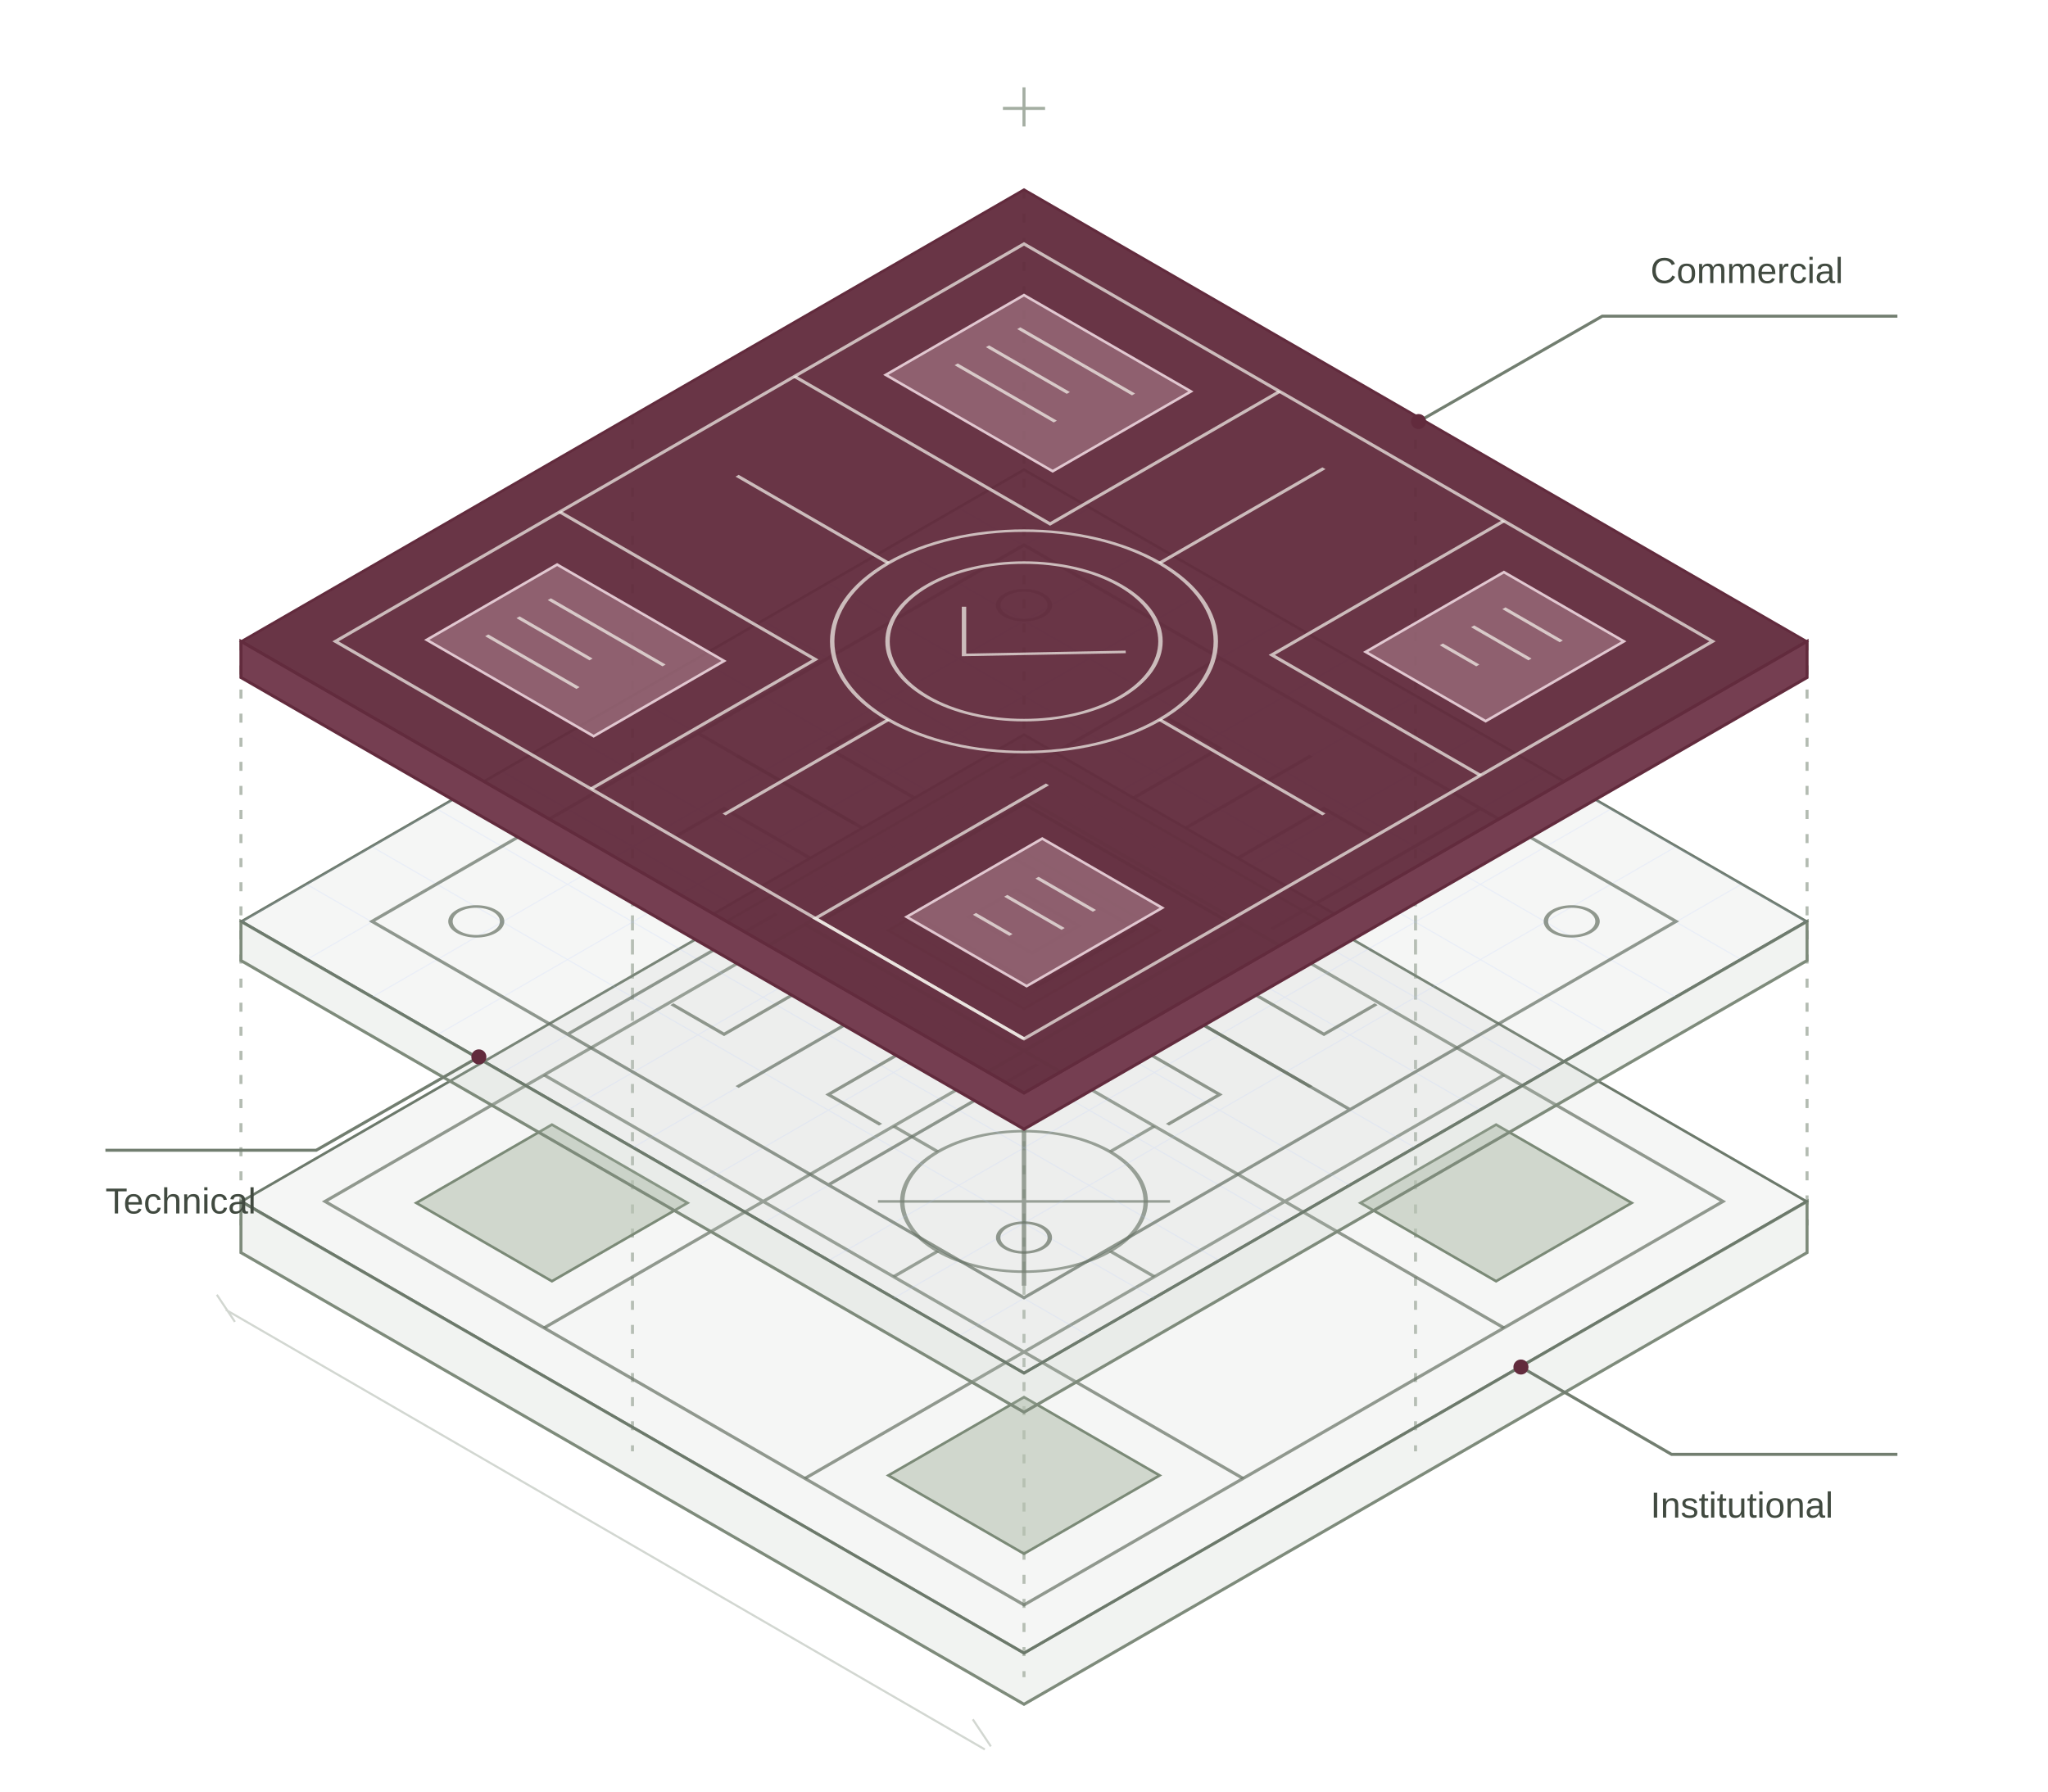
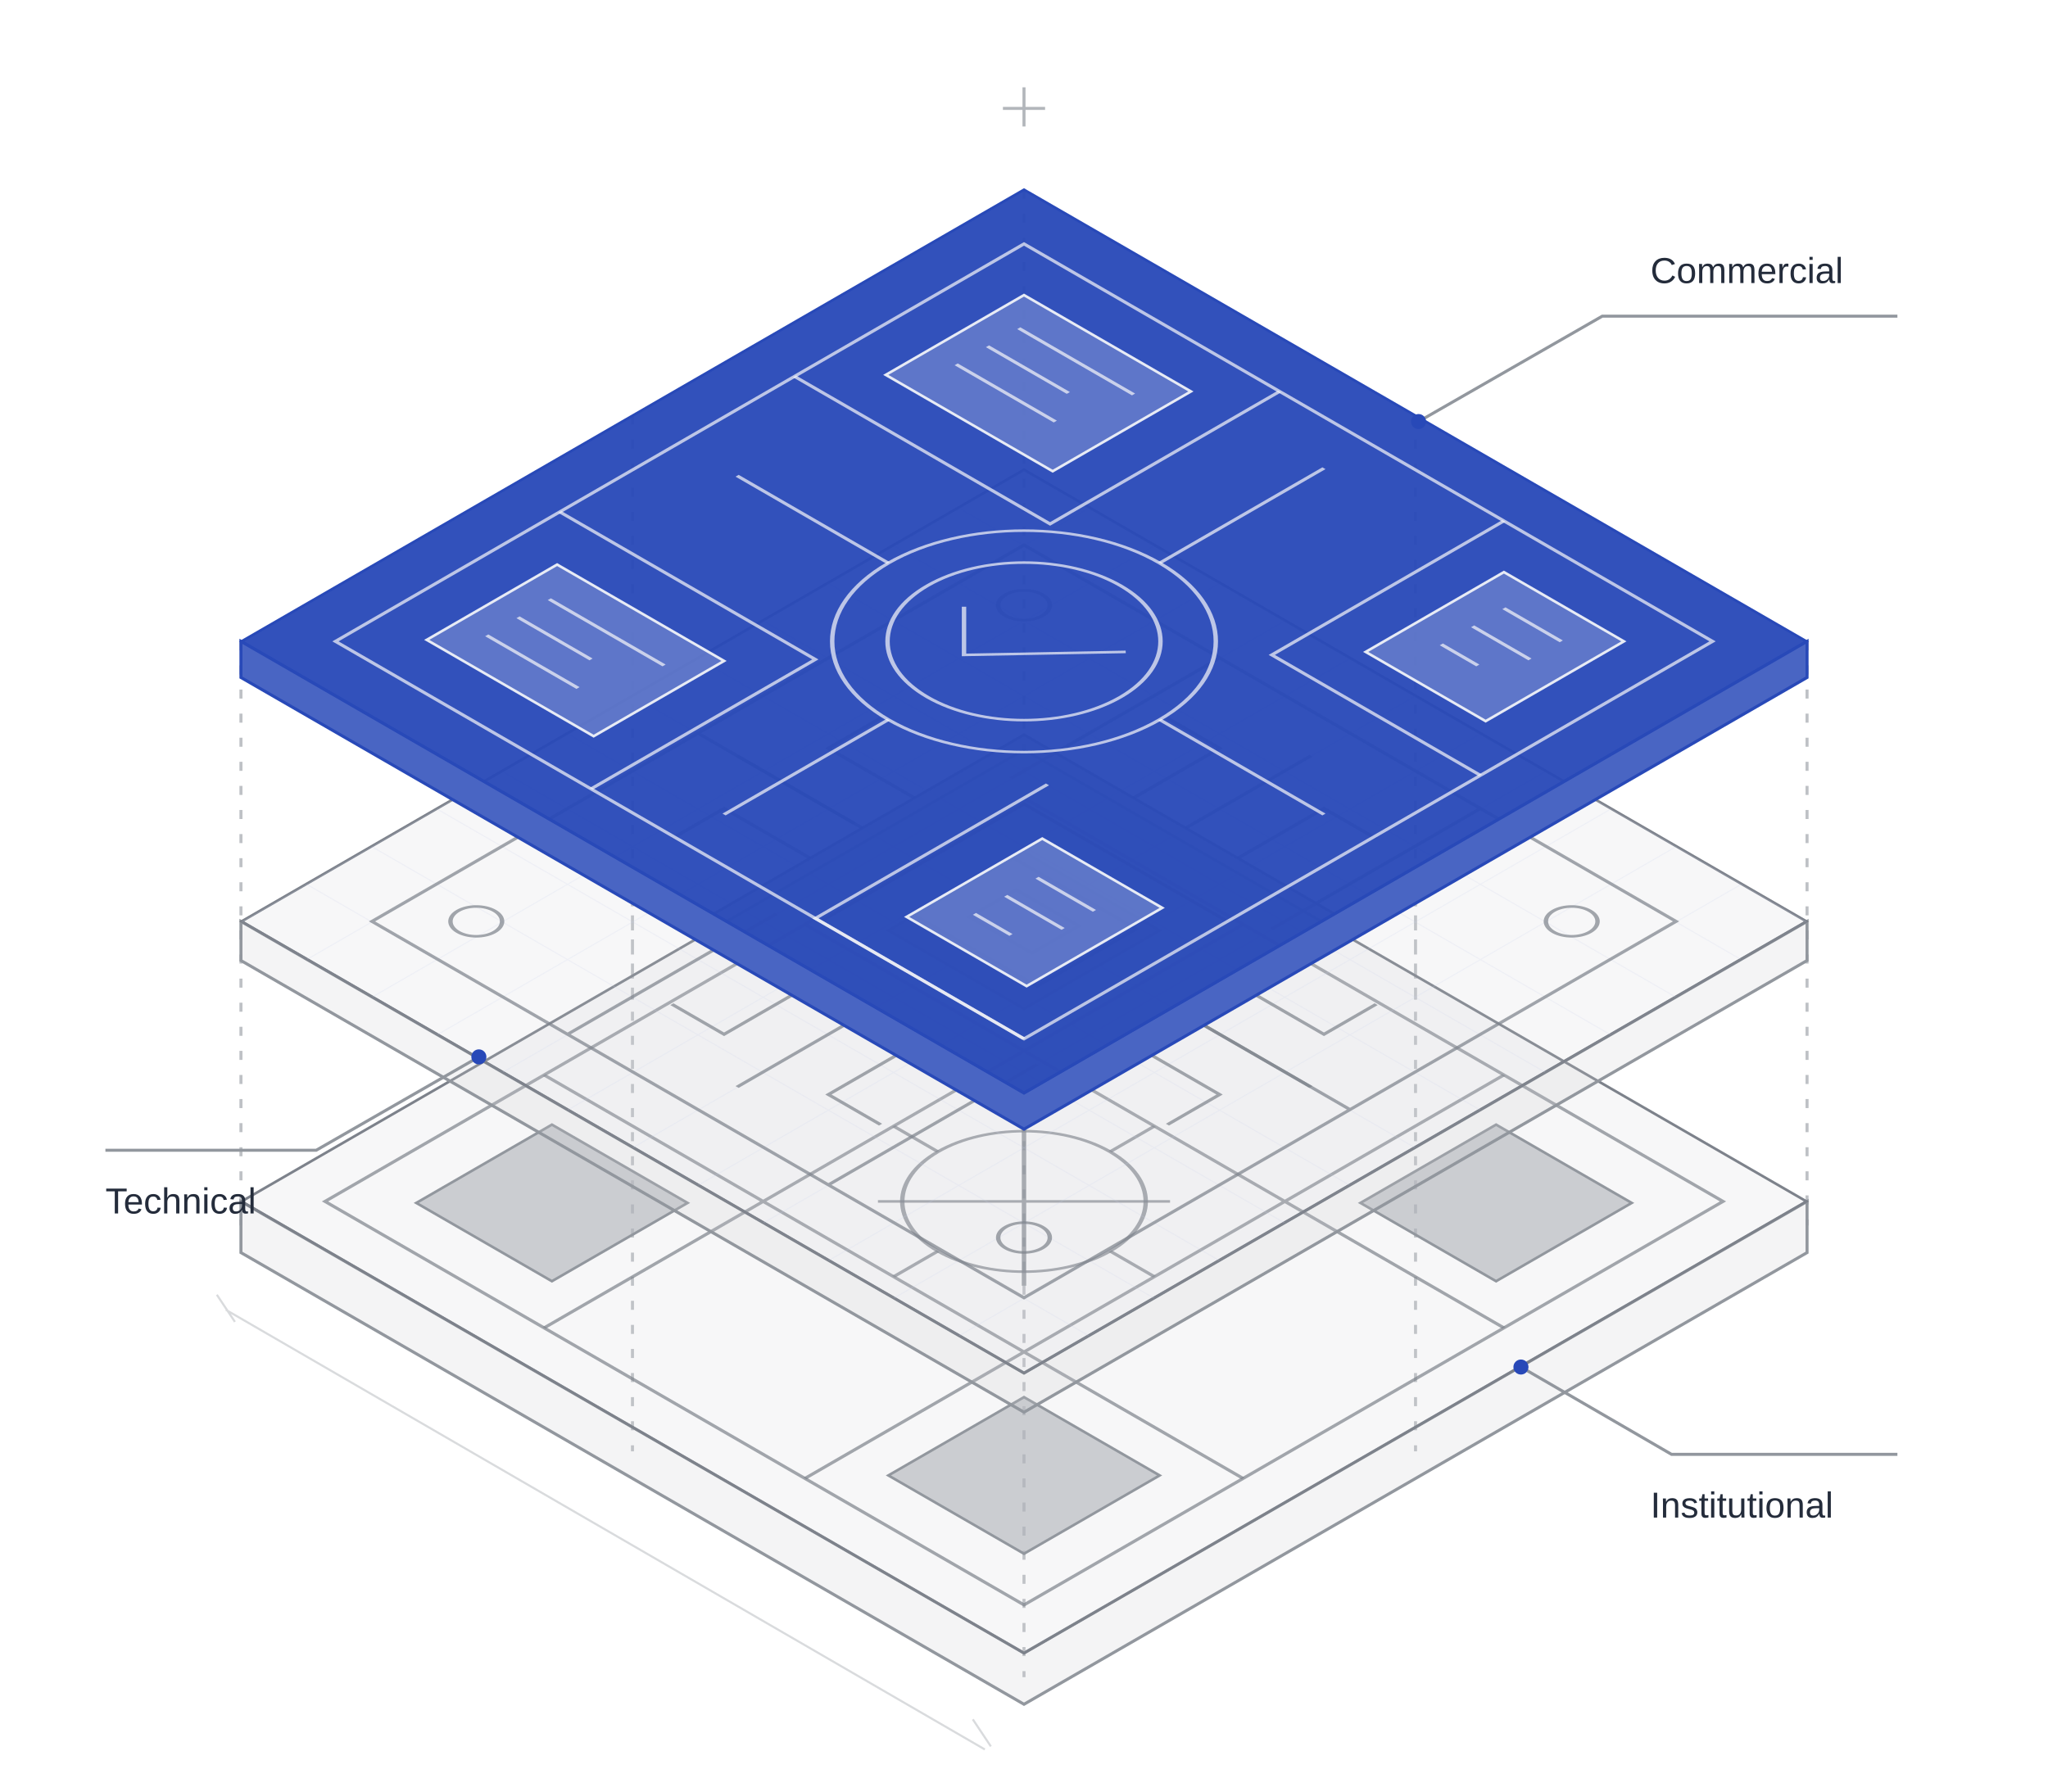
<svg xmlns="http://www.w3.org/2000/svg" id="venture-model" viewBox="0 0 680 595" role="img" aria-labelledby="model-title model-description">
-   <style>.plane-face{fill:#bdc6bc;fill-opacity:.16;stroke:#6c796b;stroke-width:1}.plane-edge{fill:#bdc6bc;fill-opacity:.2;stroke:#7e8b7b;stroke-width:1}.plane-detail{fill:none;stroke:#667163;stroke-width:1.2;stroke-opacity:.7}.plane-solid{fill:#b7c3b2;fill-opacity:.6;stroke:#7b8a77;stroke-width:1}.layer.is-active .plane-face{fill:#622b3d;fill-opacity:.95;stroke:#622b3d}.layer.is-active .plane-edge{fill:#753e51;fill-opacity:1;stroke:#622b3d}.layer.is-active .plane-detail{stroke:#f7f5ef;stroke-opacity:.7}.layer.is-active .plane-solid{fill:#a97e8b;stroke:#e1c7d0;fill-opacity:.6}.support{stroke:#82907f;stroke-width:1;stroke-dasharray:3 5;fill:none;opacity:.6}.diagram-dot{fill:#622b3d}.callout{font:12px Manrope,Arial,sans-serif;fill:#414a40}.callout-line{fill:none;stroke:#727e70;stroke-width:1}.dimension{font:9px Arial,sans-serif;fill:#4a5648}</style>
+   <style>.plane-face{fill:#C9CCD0;fill-opacity:.16;stroke:#7D828B;stroke-width:1}.plane-edge{fill:#C9CCD0;fill-opacity:.2;stroke:#92979E;stroke-width:1}.plane-detail{fill:none;stroke:#7D828B;stroke-width:1.2;stroke-opacity:.7}.plane-solid{fill:#AEB1B7;fill-opacity:.6;stroke:#92979E;stroke-width:1}.layer.is-active .plane-face{fill:#2849B8;fill-opacity:.95;stroke:#2849B8}.layer.is-active .plane-edge{fill:#4965C3;fill-opacity:1;stroke:#2849B8}.layer.is-active .plane-detail{stroke:#F8F9FA;stroke-opacity:.7}.layer.is-active .plane-solid{fill:#7B8FD2;stroke:#E7EBF5;fill-opacity:.6}.support{stroke:#92979E;stroke-width:1;stroke-dasharray:3 5;fill:none;opacity:.6}.diagram-dot{fill:#2849B8}.callout{font:12px Manrope,Arial,sans-serif;fill:#242C3B}.callout-line{fill:none;stroke:#92979E;stroke-width:1}.dimension{font:9px Arial,sans-serif;fill:#5E6677}</style>
  <defs>
    <pattern id="fine-grid" width="25" height="25" patternUnits="userSpaceOnUse">
-       <path d="M25 0H0v25" fill="none" stroke="#b6caff" stroke-width=".65" opacity=".22" />
+       <path d="M25 0H0v25" fill="none" stroke="#C8D1EB" stroke-width=".65" opacity=".22" />
    </pattern>
    <clipPath id="plane-clip">
      <rect width="300" height="300" />
    </clipPath>
  </defs>
  <path class="support" d="M340 63v194M600 213v194M340 363v194M80 213v194M470 138v194M210 138v194M210 288v194M470 288v194" />
  <g class="layer layer-institutional" data-plane="institutional">
    <path class="plane-edge" d="m80 399 260 150 260-150v17L340 566 80 416Z" />
    <g transform="matrix(.866 .5 -.866 .5 340 249)">
      <rect class="plane-face" width="300" height="300" />
      <rect class="plane-detail" x="16" y="16" width="268" height="268" />
      <path class="plane-detail" d="M16 100h268M16 200h268M100 16v268M200 16v268" />
      <rect class="plane-solid" x="34" y="34" width="52" height="52" />
      <rect class="plane-solid" x="215" y="34" width="52" height="52" />
      <rect class="plane-solid" x="34" y="215" width="52" height="52" />
      <rect class="plane-solid" x="215" y="215" width="52" height="52" />
      <circle class="plane-detail" cx="150" cy="150" r="33" />
      <path class="plane-detail" d="M150 100v17m0 66v17m-50-50h17m66 0h17M122 122l56 56m0-56-56 56" />
    </g>
  </g>
  <g class="layer layer-technical" data-plane="technical">
    <path class="plane-edge" d="m80 306 260 150 260-150v13L340 469 80 319Z" />
    <g transform="matrix(.866 .5 -.866 .5 340 156)">
      <rect class="plane-face" width="300" height="300" />
      <rect x="0" y="0" width="300" height="300" fill="url(#fine-grid)" />
      <path class="plane-detail" d="M25 25h250v250H25ZM100 25v80m100-80v80M25 150h60m130 0h60M100 275v-80m100 80v-80" />
      <rect class="plane-solid" x="88" y="88" width="124" height="124" />
      <rect class="plane-detail" x="111" y="111" width="78" height="78" />
      <path class="plane-detail" d="M130 88V55h-20m40 33V40m20 48V55h20M212 130h33v-20m-33 40h48m-48 20h33v20M130 212v33h-20m40-33v48m20-48v33h20M88 130H55v-20m33 40H40m48 20H55v20M126 131h48v38h-48zM138 141h24v18h-24z" />
      <circle class="plane-detail" cx="45" cy="45" r="7" />
      <circle class="plane-detail" cx="255" cy="45" r="7" />
      <circle class="plane-detail" cx="45" cy="255" r="7" />
      <circle class="plane-detail" cx="255" cy="255" r="7" />
    </g>
  </g>
  <g class="layer layer-commercial is-active" data-plane="commercial">
    <path class="plane-edge" d="m80 213 260 150 260-150v12L340 375 80 225Z" />
    <g transform="matrix(.866 .5 -.866 .5 340 63)">
      <rect class="plane-face" width="300" height="300" />
      <path class="plane-detail" d="M18 18h264v264H18Z" />
      <path class="plane-detail" d="M18 106h98v-88M18 196h98v86M202 18v89h80M202 193v89h80" />
      <rect class="plane-solid" x="35" y="35" width="64" height="53" />
      <rect class="plane-solid" x="35" y="214" width="64" height="50" />
      <rect class="plane-solid" x="219" y="35" width="46" height="53" />
      <rect class="plane-solid" x="219" y="212" width="46" height="52" />
      <circle class="plane-detail" cx="150" cy="150" r="52" />
      <circle class="plane-detail" cx="150" cy="150" r="37" />
      <path class="plane-detail" d="M98 150H40m162 0h63M150 98V35m0 167v63" />
      <path class="plane-detail" d="m127 150 16 16 30-32" />
      <path class="plane-detail" d="M45 47h44M45 59h31M45 71h38M45 227h44m-44 12h28m-28 12h35M231 47h22m-22 12h22m-22 12h14M231 226h22m-22 12h22m-22 12h14" />
    </g>
  </g>
  <path class="callout-line" d="m471 140 61-35h98" />
  <circle class="diagram-dot" cx="471" cy="140" r="2.5" />
  <text class="callout" x="548" y="94">Commercial</text>
  <path class="callout-line" d="m159 351-54 31H35" />
  <circle class="diagram-dot" cx="159" cy="351" r="2.5" />
  <text class="callout" x="35" y="403">Technical</text>
  <path class="callout-line" d="m505 454 50 29h75" />
  <circle class="diagram-dot" cx="505" cy="454" r="2.5" />
  <text class="callout" x="548" y="504">Institutional</text>
-   <path d="m75 474 252 146m-255-151 6 9m245 132 6 9" fill="none" stroke="#7e8b7b" stroke-width=".7" opacity=".35" transform="translate(0,-39)" />
-   <path d="M340 42V29m-7 7h14" stroke="#7e8b7b" stroke-width="1" opacity=".7" />
+   <path d="m75 474 252 146m-255-151 6 9m245 132 6 9" fill="none" stroke="#92979E" stroke-width=".7" opacity=".35" transform="translate(0,-39)" />
+   <path d="M340 42V29m-7 7h14" stroke="#92979E" stroke-width="1" opacity=".7" />
</svg>
